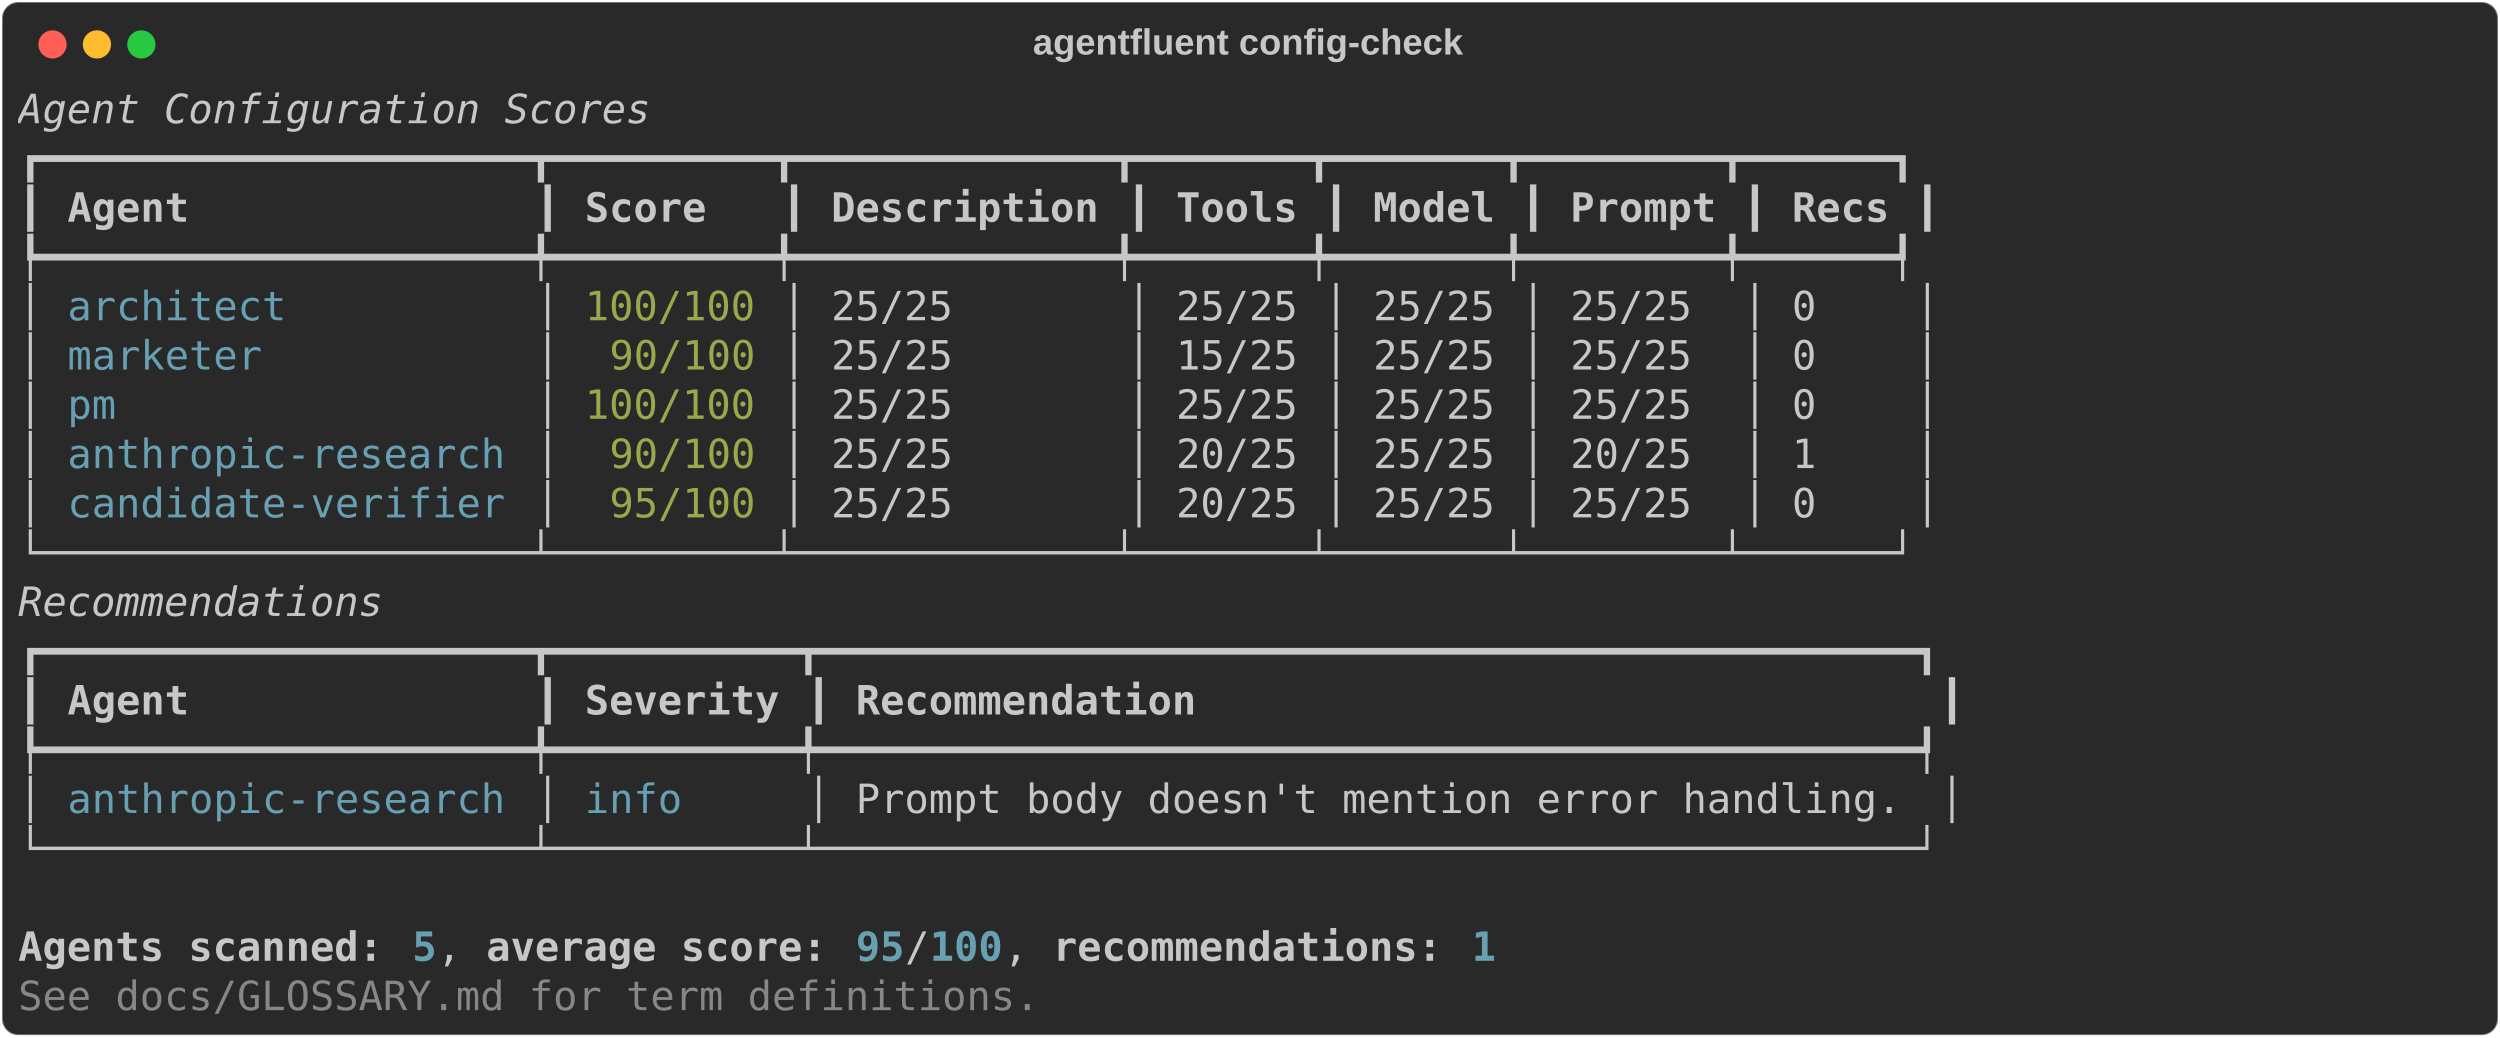
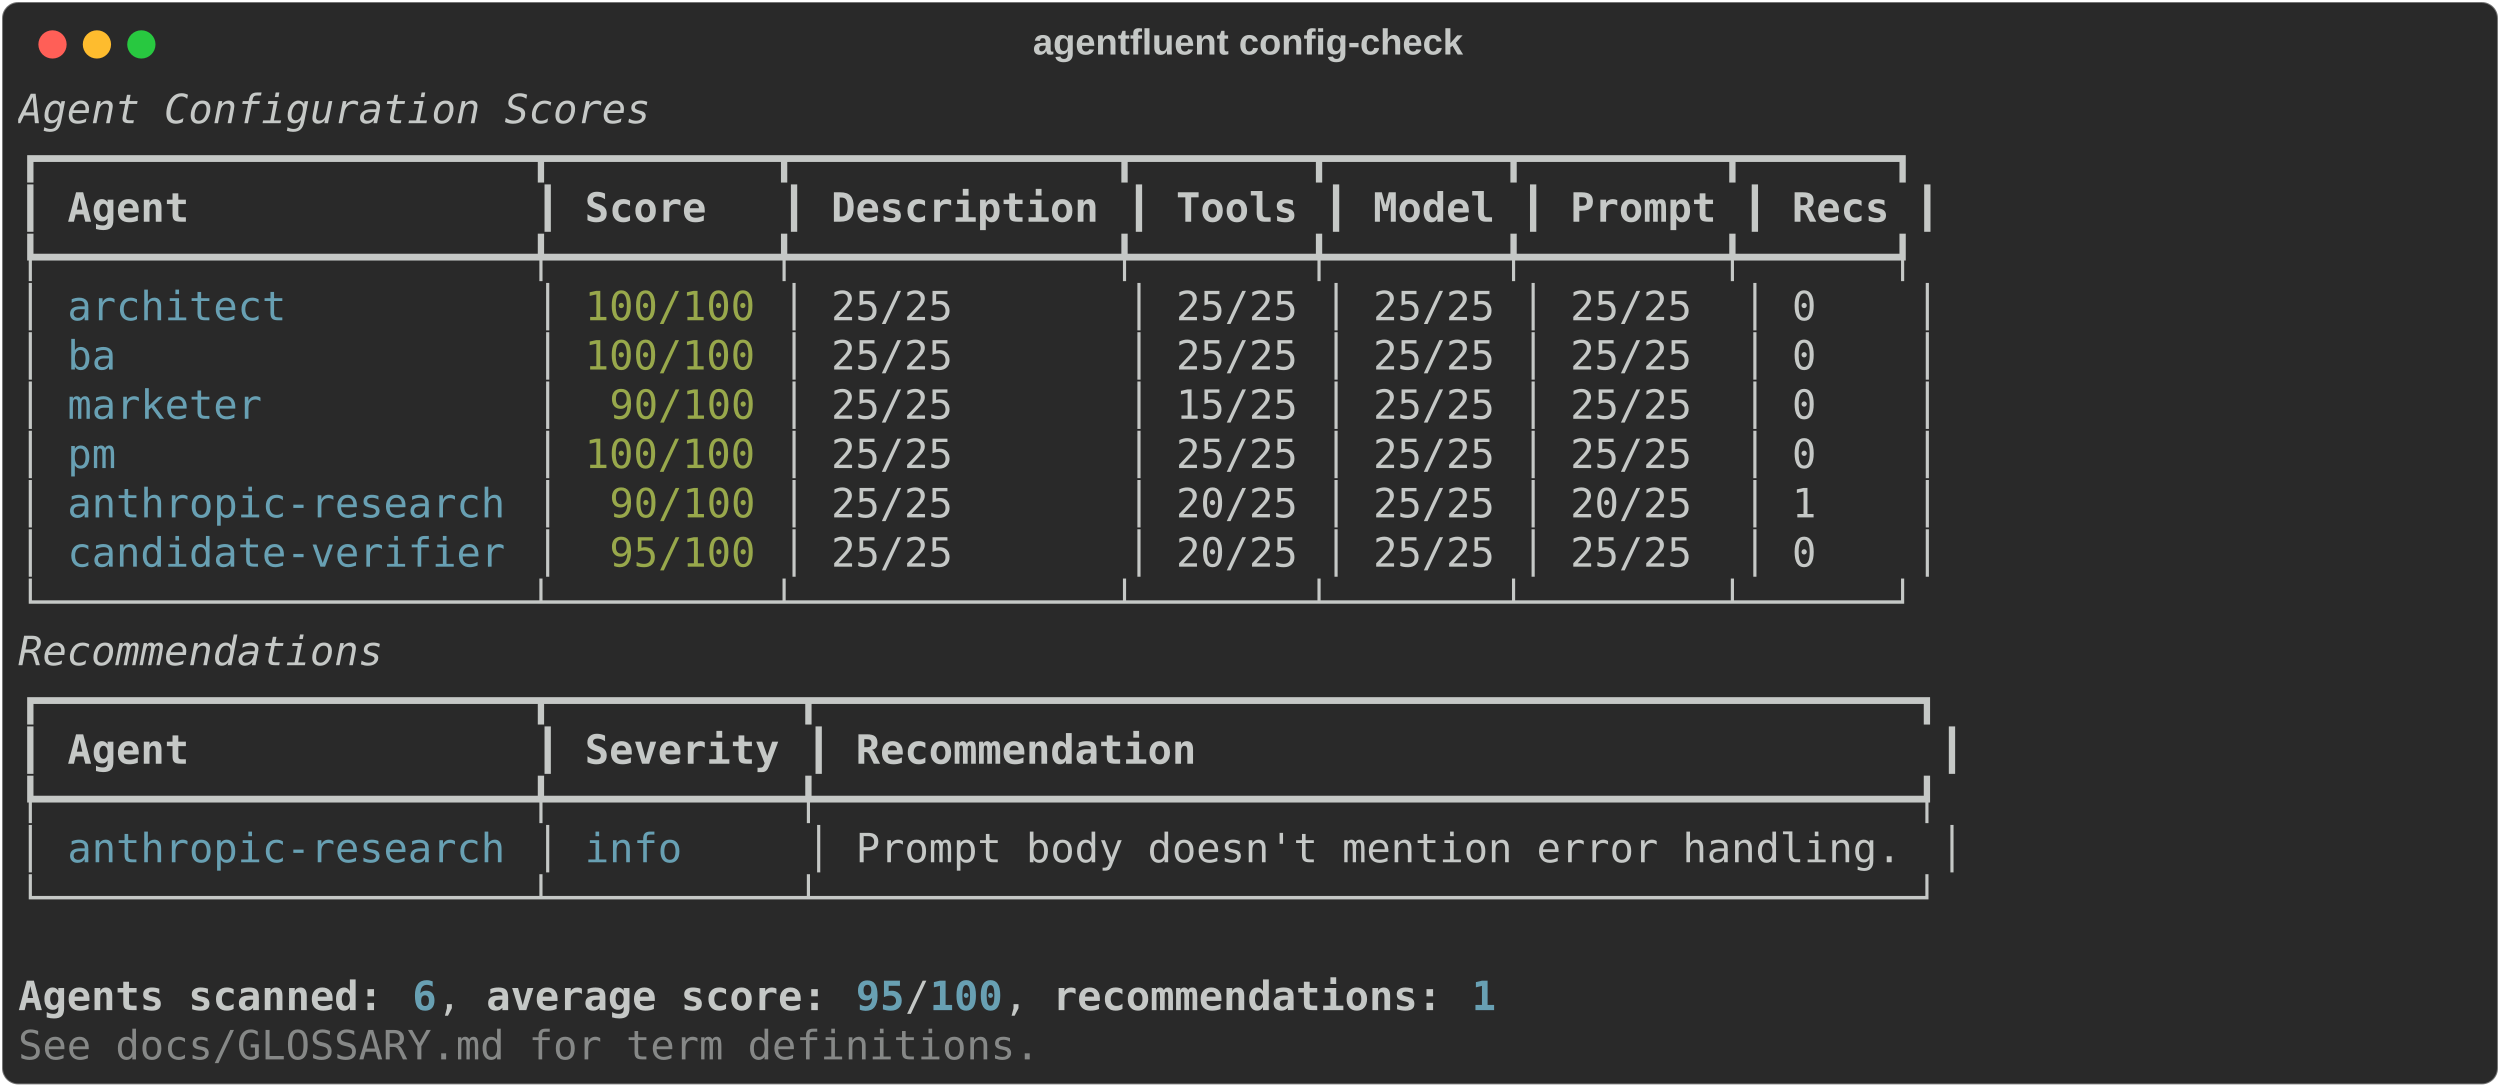
- <svg xmlns="http://www.w3.org/2000/svg" class="rich-terminal" viewBox="0 0 1238 513.6">
+ <svg xmlns="http://www.w3.org/2000/svg" class="rich-terminal" viewBox="0 0 1238 538.0">
  <style>

    @font-face {
        font-family: "Fira Code";
        src: local("FiraCode-Regular"),
                url("https://cdnjs.cloudflare.com/ajax/libs/firacode/6.2.0/woff2/FiraCode-Regular.woff2") format("woff2"),
                url("https://cdnjs.cloudflare.com/ajax/libs/firacode/6.2.0/woff/FiraCode-Regular.woff") format("woff");
        font-style: normal;
        font-weight: 400;
    }
    @font-face {
        font-family: "Fira Code";
        src: local("FiraCode-Bold"),
                url("https://cdnjs.cloudflare.com/ajax/libs/firacode/6.2.0/woff2/FiraCode-Bold.woff2") format("woff2"),
                url("https://cdnjs.cloudflare.com/ajax/libs/firacode/6.2.0/woff/FiraCode-Bold.woff") format("woff");
        font-style: bold;
        font-weight: 700;
    }

-     .terminal-2766258110-matrix {
+     .terminal-831964418-matrix {
        font-family: Fira Code, monospace;
        font-size: 20px;
        line-height: 24.4px;
        font-variant-east-asian: full-width;
    }

-     .terminal-2766258110-title {
+     .terminal-831964418-title {
        font-size: 18px;
        font-weight: bold;
        font-family: arial;
    }

-     .terminal-2766258110-r1 { fill: #c5c8c6;font-style: italic; }
- .terminal-2766258110-r2 { fill: #c5c8c6 }
- .terminal-2766258110-r3 { fill: #c5c8c6;font-weight: bold }
- .terminal-2766258110-r4 { fill: #68a0b3 }
- .terminal-2766258110-r5 { fill: #98a84b }
- .terminal-2766258110-r6 { fill: #68a0b3;font-weight: bold }
- .terminal-2766258110-r7 { fill: #868887 }
+     .terminal-831964418-r1 { fill: #c5c8c6;font-style: italic; }
+ .terminal-831964418-r2 { fill: #c5c8c6 }
+ .terminal-831964418-r3 { fill: #c5c8c6;font-weight: bold }
+ .terminal-831964418-r4 { fill: #68a0b3 }
+ .terminal-831964418-r5 { fill: #98a84b }
+ .terminal-831964418-r6 { fill: #68a0b3;font-weight: bold }
+ .terminal-831964418-r7 { fill: #868887 }
    </style>
  <defs>
-     <clipPath id="terminal-2766258110-clip-terminal">
-       <rect x="0" y="0" width="1219.0" height="462.6" />
-     </clipPath>
-     <clipPath id="terminal-2766258110-line-0">
+     <clipPath id="terminal-831964418-clip-terminal">
+       <rect x="0" y="0" width="1219.0" height="487.0" />
+     </clipPath>
+     <clipPath id="terminal-831964418-line-0">
      <rect x="0" y="1.5" width="1220" height="24.65" />
    </clipPath>
-     <clipPath id="terminal-2766258110-line-1">
+     <clipPath id="terminal-831964418-line-1">
      <rect x="0" y="25.9" width="1220" height="24.65" />
    </clipPath>
-     <clipPath id="terminal-2766258110-line-2">
+     <clipPath id="terminal-831964418-line-2">
      <rect x="0" y="50.3" width="1220" height="24.65" />
    </clipPath>
-     <clipPath id="terminal-2766258110-line-3">
+     <clipPath id="terminal-831964418-line-3">
      <rect x="0" y="74.7" width="1220" height="24.65" />
    </clipPath>
-     <clipPath id="terminal-2766258110-line-4">
+     <clipPath id="terminal-831964418-line-4">
      <rect x="0" y="99.1" width="1220" height="24.65" />
    </clipPath>
-     <clipPath id="terminal-2766258110-line-5">
+     <clipPath id="terminal-831964418-line-5">
      <rect x="0" y="123.5" width="1220" height="24.65" />
    </clipPath>
-     <clipPath id="terminal-2766258110-line-6">
+     <clipPath id="terminal-831964418-line-6">
      <rect x="0" y="147.9" width="1220" height="24.65" />
    </clipPath>
-     <clipPath id="terminal-2766258110-line-7">
+     <clipPath id="terminal-831964418-line-7">
      <rect x="0" y="172.3" width="1220" height="24.65" />
    </clipPath>
-     <clipPath id="terminal-2766258110-line-8">
+     <clipPath id="terminal-831964418-line-8">
      <rect x="0" y="196.7" width="1220" height="24.65" />
    </clipPath>
-     <clipPath id="terminal-2766258110-line-9">
+     <clipPath id="terminal-831964418-line-9">
      <rect x="0" y="221.1" width="1220" height="24.65" />
    </clipPath>
-     <clipPath id="terminal-2766258110-line-10">
+     <clipPath id="terminal-831964418-line-10">
      <rect x="0" y="245.5" width="1220" height="24.65" />
    </clipPath>
-     <clipPath id="terminal-2766258110-line-11">
+     <clipPath id="terminal-831964418-line-11">
      <rect x="0" y="269.9" width="1220" height="24.65" />
    </clipPath>
-     <clipPath id="terminal-2766258110-line-12">
+     <clipPath id="terminal-831964418-line-12">
      <rect x="0" y="294.3" width="1220" height="24.65" />
    </clipPath>
-     <clipPath id="terminal-2766258110-line-13">
+     <clipPath id="terminal-831964418-line-13">
      <rect x="0" y="318.7" width="1220" height="24.65" />
    </clipPath>
-     <clipPath id="terminal-2766258110-line-14">
+     <clipPath id="terminal-831964418-line-14">
      <rect x="0" y="343.1" width="1220" height="24.65" />
    </clipPath>
-     <clipPath id="terminal-2766258110-line-15">
+     <clipPath id="terminal-831964418-line-15">
      <rect x="0" y="367.5" width="1220" height="24.65" />
    </clipPath>
-     <clipPath id="terminal-2766258110-line-16">
+     <clipPath id="terminal-831964418-line-16">
      <rect x="0" y="391.9" width="1220" height="24.65" />
    </clipPath>
-     <clipPath id="terminal-2766258110-line-17">
+     <clipPath id="terminal-831964418-line-17">
      <rect x="0" y="416.3" width="1220" height="24.65" />
    </clipPath>
+     <clipPath id="terminal-831964418-line-18">
+       <rect x="0" y="440.7" width="1220" height="24.65" />
+     </clipPath>
  </defs>
-   <rect fill="#292929" stroke="rgba(255,255,255,0.35)" stroke-width="1" x="1" y="1" width="1236" height="511.6" rx="8" />
-   <text class="terminal-2766258110-title" fill="#c5c8c6" text-anchor="middle" x="618" y="27">agentfluent config-check</text>
+   <rect fill="#292929" stroke="rgba(255,255,255,0.35)" stroke-width="1" x="1" y="1" width="1236" height="536" rx="8" />
+   <text class="terminal-831964418-title" fill="#c5c8c6" text-anchor="middle" x="618" y="27">agentfluent config-check</text>
  <g transform="translate(26,22)">
    <circle cx="0" cy="0" r="7" fill="#ff5f57" />
    <circle cx="22" cy="0" r="7" fill="#febc2e" />
    <circle cx="44" cy="0" r="7" fill="#28c840" />
  </g>
-   <g transform="translate(9, 41)" clip-path="url(#terminal-2766258110-clip-terminal)">
-     <g class="terminal-2766258110-matrix">
-       <text class="terminal-2766258110-r1" x="0" y="20" textLength="951.6" clip-path="url(#terminal-2766258110-line-0)">                          Agent Configuration Scores                          </text>
-       <text class="terminal-2766258110-r2" x="1220" y="20" textLength="12.2" clip-path="url(#terminal-2766258110-line-0)">
- </text>
-       <text class="terminal-2766258110-r2" x="0" y="44.4" textLength="951.6" clip-path="url(#terminal-2766258110-line-1)">┏━━━━━━━━━━━━━━━━━━━━┳━━━━━━━━━┳━━━━━━━━━━━━━┳━━━━━━━┳━━━━━━━┳━━━━━━━━┳━━━━━━┓</text>
-       <text class="terminal-2766258110-r2" x="1220" y="44.4" textLength="12.2" clip-path="url(#terminal-2766258110-line-1)">
- </text>
-       <text class="terminal-2766258110-r2" x="0" y="68.8" textLength="12.2" clip-path="url(#terminal-2766258110-line-2)">┃</text>
-       <text class="terminal-2766258110-r3" x="24.4" y="68.8" textLength="219.6" clip-path="url(#terminal-2766258110-line-2)">Agent             </text>
-       <text class="terminal-2766258110-r2" x="256.2" y="68.8" textLength="12.2" clip-path="url(#terminal-2766258110-line-2)">┃</text>
-       <text class="terminal-2766258110-r3" x="280.6" y="68.8" textLength="85.4" clip-path="url(#terminal-2766258110-line-2)">  Score</text>
-       <text class="terminal-2766258110-r2" x="378.2" y="68.8" textLength="12.2" clip-path="url(#terminal-2766258110-line-2)">┃</text>
-       <text class="terminal-2766258110-r3" x="402.6" y="68.8" textLength="134.2" clip-path="url(#terminal-2766258110-line-2)">Description</text>
-       <text class="terminal-2766258110-r2" x="549" y="68.8" textLength="12.2" clip-path="url(#terminal-2766258110-line-2)">┃</text>
-       <text class="terminal-2766258110-r3" x="573.4" y="68.8" textLength="61" clip-path="url(#terminal-2766258110-line-2)">Tools</text>
-       <text class="terminal-2766258110-r2" x="646.6" y="68.8" textLength="12.2" clip-path="url(#terminal-2766258110-line-2)">┃</text>
-       <text class="terminal-2766258110-r3" x="671" y="68.8" textLength="61" clip-path="url(#terminal-2766258110-line-2)">Model</text>
-       <text class="terminal-2766258110-r2" x="744.2" y="68.8" textLength="12.2" clip-path="url(#terminal-2766258110-line-2)">┃</text>
-       <text class="terminal-2766258110-r3" x="768.6" y="68.8" textLength="73.2" clip-path="url(#terminal-2766258110-line-2)">Prompt</text>
-       <text class="terminal-2766258110-r2" x="854" y="68.8" textLength="12.2" clip-path="url(#terminal-2766258110-line-2)">┃</text>
-       <text class="terminal-2766258110-r3" x="878.4" y="68.8" textLength="48.8" clip-path="url(#terminal-2766258110-line-2)">Recs</text>
-       <text class="terminal-2766258110-r2" x="939.4" y="68.8" textLength="12.2" clip-path="url(#terminal-2766258110-line-2)">┃</text>
-       <text class="terminal-2766258110-r2" x="1220" y="68.8" textLength="12.2" clip-path="url(#terminal-2766258110-line-2)">
- </text>
-       <text class="terminal-2766258110-r2" x="0" y="93.2" textLength="951.6" clip-path="url(#terminal-2766258110-line-3)">┡━━━━━━━━━━━━━━━━━━━━╇━━━━━━━━━╇━━━━━━━━━━━━━╇━━━━━━━╇━━━━━━━╇━━━━━━━━╇━━━━━━┩</text>
-       <text class="terminal-2766258110-r2" x="1220" y="93.2" textLength="12.2" clip-path="url(#terminal-2766258110-line-3)">
- </text>
-       <text class="terminal-2766258110-r2" x="0" y="117.6" textLength="12.2" clip-path="url(#terminal-2766258110-line-4)">│</text>
-       <text class="terminal-2766258110-r4" x="24.4" y="117.6" textLength="219.6" clip-path="url(#terminal-2766258110-line-4)">architect         </text>
-       <text class="terminal-2766258110-r2" x="256.2" y="117.6" textLength="12.2" clip-path="url(#terminal-2766258110-line-4)">│</text>
-       <text class="terminal-2766258110-r5" x="280.6" y="117.6" textLength="85.4" clip-path="url(#terminal-2766258110-line-4)">100/100</text>
-       <text class="terminal-2766258110-r2" x="378.2" y="117.6" textLength="12.2" clip-path="url(#terminal-2766258110-line-4)">│</text>
-       <text class="terminal-2766258110-r2" x="402.6" y="117.6" textLength="134.2" clip-path="url(#terminal-2766258110-line-4)">      25/25</text>
-       <text class="terminal-2766258110-r2" x="549" y="117.6" textLength="12.2" clip-path="url(#terminal-2766258110-line-4)">│</text>
-       <text class="terminal-2766258110-r2" x="573.4" y="117.6" textLength="61" clip-path="url(#terminal-2766258110-line-4)">25/25</text>
-       <text class="terminal-2766258110-r2" x="646.6" y="117.6" textLength="12.2" clip-path="url(#terminal-2766258110-line-4)">│</text>
-       <text class="terminal-2766258110-r2" x="671" y="117.6" textLength="61" clip-path="url(#terminal-2766258110-line-4)">25/25</text>
-       <text class="terminal-2766258110-r2" x="744.2" y="117.6" textLength="12.2" clip-path="url(#terminal-2766258110-line-4)">│</text>
-       <text class="terminal-2766258110-r2" x="768.6" y="117.6" textLength="73.2" clip-path="url(#terminal-2766258110-line-4)"> 25/25</text>
-       <text class="terminal-2766258110-r2" x="854" y="117.6" textLength="12.2" clip-path="url(#terminal-2766258110-line-4)">│</text>
-       <text class="terminal-2766258110-r2" x="878.4" y="117.6" textLength="48.8" clip-path="url(#terminal-2766258110-line-4)">   0</text>
-       <text class="terminal-2766258110-r2" x="939.4" y="117.6" textLength="12.2" clip-path="url(#terminal-2766258110-line-4)">│</text>
-       <text class="terminal-2766258110-r2" x="1220" y="117.6" textLength="12.2" clip-path="url(#terminal-2766258110-line-4)">
- </text>
-       <text class="terminal-2766258110-r2" x="0" y="142" textLength="12.2" clip-path="url(#terminal-2766258110-line-5)">│</text>
-       <text class="terminal-2766258110-r4" x="24.4" y="142" textLength="219.6" clip-path="url(#terminal-2766258110-line-5)">marketer          </text>
-       <text class="terminal-2766258110-r2" x="256.2" y="142" textLength="12.2" clip-path="url(#terminal-2766258110-line-5)">│</text>
-       <text class="terminal-2766258110-r5" x="292.8" y="142" textLength="73.2" clip-path="url(#terminal-2766258110-line-5)">90/100</text>
-       <text class="terminal-2766258110-r2" x="378.2" y="142" textLength="12.2" clip-path="url(#terminal-2766258110-line-5)">│</text>
-       <text class="terminal-2766258110-r2" x="402.6" y="142" textLength="134.2" clip-path="url(#terminal-2766258110-line-5)">      25/25</text>
-       <text class="terminal-2766258110-r2" x="549" y="142" textLength="12.2" clip-path="url(#terminal-2766258110-line-5)">│</text>
-       <text class="terminal-2766258110-r2" x="573.4" y="142" textLength="61" clip-path="url(#terminal-2766258110-line-5)">15/25</text>
-       <text class="terminal-2766258110-r2" x="646.6" y="142" textLength="12.2" clip-path="url(#terminal-2766258110-line-5)">│</text>
-       <text class="terminal-2766258110-r2" x="671" y="142" textLength="61" clip-path="url(#terminal-2766258110-line-5)">25/25</text>
-       <text class="terminal-2766258110-r2" x="744.2" y="142" textLength="12.2" clip-path="url(#terminal-2766258110-line-5)">│</text>
-       <text class="terminal-2766258110-r2" x="768.6" y="142" textLength="73.2" clip-path="url(#terminal-2766258110-line-5)"> 25/25</text>
-       <text class="terminal-2766258110-r2" x="854" y="142" textLength="12.2" clip-path="url(#terminal-2766258110-line-5)">│</text>
-       <text class="terminal-2766258110-r2" x="878.4" y="142" textLength="48.8" clip-path="url(#terminal-2766258110-line-5)">   0</text>
-       <text class="terminal-2766258110-r2" x="939.4" y="142" textLength="12.2" clip-path="url(#terminal-2766258110-line-5)">│</text>
-       <text class="terminal-2766258110-r2" x="1220" y="142" textLength="12.2" clip-path="url(#terminal-2766258110-line-5)">
- </text>
-       <text class="terminal-2766258110-r2" x="0" y="166.4" textLength="12.2" clip-path="url(#terminal-2766258110-line-6)">│</text>
-       <text class="terminal-2766258110-r4" x="24.4" y="166.4" textLength="219.6" clip-path="url(#terminal-2766258110-line-6)">pm                </text>
-       <text class="terminal-2766258110-r2" x="256.2" y="166.4" textLength="12.2" clip-path="url(#terminal-2766258110-line-6)">│</text>
-       <text class="terminal-2766258110-r5" x="280.6" y="166.4" textLength="85.4" clip-path="url(#terminal-2766258110-line-6)">100/100</text>
-       <text class="terminal-2766258110-r2" x="378.2" y="166.4" textLength="12.2" clip-path="url(#terminal-2766258110-line-6)">│</text>
-       <text class="terminal-2766258110-r2" x="402.6" y="166.4" textLength="134.2" clip-path="url(#terminal-2766258110-line-6)">      25/25</text>
-       <text class="terminal-2766258110-r2" x="549" y="166.4" textLength="12.2" clip-path="url(#terminal-2766258110-line-6)">│</text>
-       <text class="terminal-2766258110-r2" x="573.4" y="166.4" textLength="61" clip-path="url(#terminal-2766258110-line-6)">25/25</text>
-       <text class="terminal-2766258110-r2" x="646.6" y="166.4" textLength="12.2" clip-path="url(#terminal-2766258110-line-6)">│</text>
-       <text class="terminal-2766258110-r2" x="671" y="166.4" textLength="61" clip-path="url(#terminal-2766258110-line-6)">25/25</text>
-       <text class="terminal-2766258110-r2" x="744.2" y="166.4" textLength="12.2" clip-path="url(#terminal-2766258110-line-6)">│</text>
-       <text class="terminal-2766258110-r2" x="768.6" y="166.4" textLength="73.2" clip-path="url(#terminal-2766258110-line-6)"> 25/25</text>
-       <text class="terminal-2766258110-r2" x="854" y="166.4" textLength="12.2" clip-path="url(#terminal-2766258110-line-6)">│</text>
-       <text class="terminal-2766258110-r2" x="878.4" y="166.4" textLength="48.8" clip-path="url(#terminal-2766258110-line-6)">   0</text>
-       <text class="terminal-2766258110-r2" x="939.4" y="166.4" textLength="12.2" clip-path="url(#terminal-2766258110-line-6)">│</text>
-       <text class="terminal-2766258110-r2" x="1220" y="166.4" textLength="12.2" clip-path="url(#terminal-2766258110-line-6)">
- </text>
-       <text class="terminal-2766258110-r2" x="0" y="190.8" textLength="12.2" clip-path="url(#terminal-2766258110-line-7)">│</text>
-       <text class="terminal-2766258110-r4" x="24.4" y="190.8" textLength="219.6" clip-path="url(#terminal-2766258110-line-7)">anthropic-research</text>
-       <text class="terminal-2766258110-r2" x="256.2" y="190.8" textLength="12.2" clip-path="url(#terminal-2766258110-line-7)">│</text>
-       <text class="terminal-2766258110-r5" x="292.8" y="190.8" textLength="73.2" clip-path="url(#terminal-2766258110-line-7)">90/100</text>
-       <text class="terminal-2766258110-r2" x="378.2" y="190.8" textLength="12.2" clip-path="url(#terminal-2766258110-line-7)">│</text>
-       <text class="terminal-2766258110-r2" x="402.6" y="190.8" textLength="134.2" clip-path="url(#terminal-2766258110-line-7)">      25/25</text>
-       <text class="terminal-2766258110-r2" x="549" y="190.8" textLength="12.2" clip-path="url(#terminal-2766258110-line-7)">│</text>
-       <text class="terminal-2766258110-r2" x="573.4" y="190.8" textLength="61" clip-path="url(#terminal-2766258110-line-7)">20/25</text>
-       <text class="terminal-2766258110-r2" x="646.6" y="190.8" textLength="12.2" clip-path="url(#terminal-2766258110-line-7)">│</text>
-       <text class="terminal-2766258110-r2" x="671" y="190.8" textLength="61" clip-path="url(#terminal-2766258110-line-7)">25/25</text>
-       <text class="terminal-2766258110-r2" x="744.2" y="190.8" textLength="12.2" clip-path="url(#terminal-2766258110-line-7)">│</text>
-       <text class="terminal-2766258110-r2" x="768.6" y="190.8" textLength="73.2" clip-path="url(#terminal-2766258110-line-7)"> 20/25</text>
-       <text class="terminal-2766258110-r2" x="854" y="190.8" textLength="12.2" clip-path="url(#terminal-2766258110-line-7)">│</text>
-       <text class="terminal-2766258110-r2" x="878.4" y="190.8" textLength="48.8" clip-path="url(#terminal-2766258110-line-7)">   1</text>
-       <text class="terminal-2766258110-r2" x="939.4" y="190.8" textLength="12.2" clip-path="url(#terminal-2766258110-line-7)">│</text>
-       <text class="terminal-2766258110-r2" x="1220" y="190.8" textLength="12.2" clip-path="url(#terminal-2766258110-line-7)">
- </text>
-       <text class="terminal-2766258110-r2" x="0" y="215.2" textLength="12.2" clip-path="url(#terminal-2766258110-line-8)">│</text>
-       <text class="terminal-2766258110-r4" x="24.4" y="215.2" textLength="219.6" clip-path="url(#terminal-2766258110-line-8)">candidate-verifier</text>
-       <text class="terminal-2766258110-r2" x="256.2" y="215.2" textLength="12.2" clip-path="url(#terminal-2766258110-line-8)">│</text>
-       <text class="terminal-2766258110-r5" x="292.8" y="215.2" textLength="73.2" clip-path="url(#terminal-2766258110-line-8)">95/100</text>
-       <text class="terminal-2766258110-r2" x="378.2" y="215.2" textLength="12.2" clip-path="url(#terminal-2766258110-line-8)">│</text>
-       <text class="terminal-2766258110-r2" x="402.6" y="215.2" textLength="134.2" clip-path="url(#terminal-2766258110-line-8)">      25/25</text>
-       <text class="terminal-2766258110-r2" x="549" y="215.2" textLength="12.2" clip-path="url(#terminal-2766258110-line-8)">│</text>
-       <text class="terminal-2766258110-r2" x="573.4" y="215.2" textLength="61" clip-path="url(#terminal-2766258110-line-8)">20/25</text>
-       <text class="terminal-2766258110-r2" x="646.6" y="215.2" textLength="12.2" clip-path="url(#terminal-2766258110-line-8)">│</text>
-       <text class="terminal-2766258110-r2" x="671" y="215.2" textLength="61" clip-path="url(#terminal-2766258110-line-8)">25/25</text>
-       <text class="terminal-2766258110-r2" x="744.2" y="215.2" textLength="12.2" clip-path="url(#terminal-2766258110-line-8)">│</text>
-       <text class="terminal-2766258110-r2" x="768.6" y="215.2" textLength="73.2" clip-path="url(#terminal-2766258110-line-8)"> 25/25</text>
-       <text class="terminal-2766258110-r2" x="854" y="215.2" textLength="12.2" clip-path="url(#terminal-2766258110-line-8)">│</text>
-       <text class="terminal-2766258110-r2" x="878.4" y="215.2" textLength="48.8" clip-path="url(#terminal-2766258110-line-8)">   0</text>
-       <text class="terminal-2766258110-r2" x="939.4" y="215.2" textLength="12.2" clip-path="url(#terminal-2766258110-line-8)">│</text>
-       <text class="terminal-2766258110-r2" x="1220" y="215.2" textLength="12.2" clip-path="url(#terminal-2766258110-line-8)">
- </text>
-       <text class="terminal-2766258110-r2" x="0" y="239.6" textLength="951.6" clip-path="url(#terminal-2766258110-line-9)">└────────────────────┴─────────┴─────────────┴───────┴───────┴────────┴──────┘</text>
-       <text class="terminal-2766258110-r2" x="1220" y="239.6" textLength="12.2" clip-path="url(#terminal-2766258110-line-9)">
- </text>
-       <text class="terminal-2766258110-r1" x="0" y="264" textLength="963.8" clip-path="url(#terminal-2766258110-line-10)">                                Recommendations                                </text>
-       <text class="terminal-2766258110-r2" x="1220" y="264" textLength="12.2" clip-path="url(#terminal-2766258110-line-10)">
- </text>
-       <text class="terminal-2766258110-r2" x="0" y="288.4" textLength="963.8" clip-path="url(#terminal-2766258110-line-11)">┏━━━━━━━━━━━━━━━━━━━━┳━━━━━━━━━━┳━━━━━━━━━━━━━━━━━━━━━━━━━━━━━━━━━━━━━━━━━━━━━┓</text>
-       <text class="terminal-2766258110-r2" x="1220" y="288.4" textLength="12.2" clip-path="url(#terminal-2766258110-line-11)">
- </text>
-       <text class="terminal-2766258110-r2" x="0" y="312.8" textLength="12.2" clip-path="url(#terminal-2766258110-line-12)">┃</text>
-       <text class="terminal-2766258110-r3" x="24.4" y="312.8" textLength="219.6" clip-path="url(#terminal-2766258110-line-12)">Agent             </text>
-       <text class="terminal-2766258110-r2" x="256.2" y="312.8" textLength="12.2" clip-path="url(#terminal-2766258110-line-12)">┃</text>
-       <text class="terminal-2766258110-r3" x="280.6" y="312.8" textLength="97.6" clip-path="url(#terminal-2766258110-line-12)">Severity</text>
-       <text class="terminal-2766258110-r2" x="390.4" y="312.8" textLength="12.2" clip-path="url(#terminal-2766258110-line-12)">┃</text>
-       <text class="terminal-2766258110-r3" x="414.8" y="312.8" textLength="524.6" clip-path="url(#terminal-2766258110-line-12)">Recommendation                             </text>
-       <text class="terminal-2766258110-r2" x="951.6" y="312.8" textLength="12.2" clip-path="url(#terminal-2766258110-line-12)">┃</text>
-       <text class="terminal-2766258110-r2" x="1220" y="312.8" textLength="12.2" clip-path="url(#terminal-2766258110-line-12)">
- </text>
-       <text class="terminal-2766258110-r2" x="0" y="337.2" textLength="963.8" clip-path="url(#terminal-2766258110-line-13)">┡━━━━━━━━━━━━━━━━━━━━╇━━━━━━━━━━╇━━━━━━━━━━━━━━━━━━━━━━━━━━━━━━━━━━━━━━━━━━━━━┩</text>
-       <text class="terminal-2766258110-r2" x="1220" y="337.2" textLength="12.2" clip-path="url(#terminal-2766258110-line-13)">
- </text>
-       <text class="terminal-2766258110-r2" x="0" y="361.6" textLength="12.2" clip-path="url(#terminal-2766258110-line-14)">│</text>
-       <text class="terminal-2766258110-r4" x="24.4" y="361.6" textLength="219.6" clip-path="url(#terminal-2766258110-line-14)">anthropic-research</text>
-       <text class="terminal-2766258110-r2" x="256.2" y="361.6" textLength="12.2" clip-path="url(#terminal-2766258110-line-14)">│</text>
-       <text class="terminal-2766258110-r4" x="280.6" y="361.6" textLength="48.8" clip-path="url(#terminal-2766258110-line-14)">info</text>
-       <text class="terminal-2766258110-r2" x="390.4" y="361.6" textLength="12.2" clip-path="url(#terminal-2766258110-line-14)">│</text>
-       <text class="terminal-2766258110-r2" x="414.8" y="361.6" textLength="524.6" clip-path="url(#terminal-2766258110-line-14)">Prompt body doesn't mention error handling.</text>
-       <text class="terminal-2766258110-r2" x="951.6" y="361.6" textLength="12.2" clip-path="url(#terminal-2766258110-line-14)">│</text>
-       <text class="terminal-2766258110-r2" x="1220" y="361.6" textLength="12.2" clip-path="url(#terminal-2766258110-line-14)">
- </text>
-       <text class="terminal-2766258110-r2" x="0" y="386" textLength="963.8" clip-path="url(#terminal-2766258110-line-15)">└────────────────────┴──────────┴─────────────────────────────────────────────┘</text>
-       <text class="terminal-2766258110-r2" x="1220" y="386" textLength="12.2" clip-path="url(#terminal-2766258110-line-15)">
- </text>
-       <text class="terminal-2766258110-r2" x="1220" y="410.4" textLength="12.2" clip-path="url(#terminal-2766258110-line-16)">
- </text>
-       <text class="terminal-2766258110-r3" x="0" y="434.8" textLength="183" clip-path="url(#terminal-2766258110-line-17)">Agents scanned:</text>
-       <text class="terminal-2766258110-r6" x="195.2" y="434.8" textLength="12.2" clip-path="url(#terminal-2766258110-line-17)">5</text>
-       <text class="terminal-2766258110-r2" x="207.4" y="434.8" textLength="24.4" clip-path="url(#terminal-2766258110-line-17)">, </text>
-       <text class="terminal-2766258110-r3" x="231.8" y="434.8" textLength="170.8" clip-path="url(#terminal-2766258110-line-17)">average score:</text>
-       <text class="terminal-2766258110-r6" x="414.8" y="434.8" textLength="24.4" clip-path="url(#terminal-2766258110-line-17)">95</text>
-       <text class="terminal-2766258110-r2" x="439.2" y="434.8" textLength="12.2" clip-path="url(#terminal-2766258110-line-17)">/</text>
-       <text class="terminal-2766258110-r6" x="451.4" y="434.8" textLength="36.6" clip-path="url(#terminal-2766258110-line-17)">100</text>
-       <text class="terminal-2766258110-r2" x="488" y="434.8" textLength="24.4" clip-path="url(#terminal-2766258110-line-17)">, </text>
-       <text class="terminal-2766258110-r3" x="512.4" y="434.8" textLength="195.2" clip-path="url(#terminal-2766258110-line-17)">recommendations:</text>
-       <text class="terminal-2766258110-r6" x="719.8" y="434.8" textLength="12.2" clip-path="url(#terminal-2766258110-line-17)">1</text>
-       <text class="terminal-2766258110-r2" x="1220" y="434.8" textLength="12.2" clip-path="url(#terminal-2766258110-line-17)">
- </text>
-       <text class="terminal-2766258110-r7" x="0" y="459.2" textLength="512.4" clip-path="url(#terminal-2766258110-line-18)">See docs/GLOSSARY.md for term definitions.</text>
-       <text class="terminal-2766258110-r2" x="1220" y="459.2" textLength="12.2" clip-path="url(#terminal-2766258110-line-18)">
+   <g transform="translate(9, 41)" clip-path="url(#terminal-831964418-clip-terminal)">
+     <g class="terminal-831964418-matrix">
+       <text class="terminal-831964418-r1" x="0" y="20" textLength="951.6" clip-path="url(#terminal-831964418-line-0)">                          Agent Configuration Scores                          </text>
+       <text class="terminal-831964418-r2" x="1220" y="20" textLength="12.2" clip-path="url(#terminal-831964418-line-0)">
+ </text>
+       <text class="terminal-831964418-r2" x="0" y="44.4" textLength="951.6" clip-path="url(#terminal-831964418-line-1)">┏━━━━━━━━━━━━━━━━━━━━┳━━━━━━━━━┳━━━━━━━━━━━━━┳━━━━━━━┳━━━━━━━┳━━━━━━━━┳━━━━━━┓</text>
+       <text class="terminal-831964418-r2" x="1220" y="44.4" textLength="12.2" clip-path="url(#terminal-831964418-line-1)">
+ </text>
+       <text class="terminal-831964418-r2" x="0" y="68.8" textLength="12.2" clip-path="url(#terminal-831964418-line-2)">┃</text>
+       <text class="terminal-831964418-r3" x="24.4" y="68.8" textLength="219.6" clip-path="url(#terminal-831964418-line-2)">Agent             </text>
+       <text class="terminal-831964418-r2" x="256.2" y="68.8" textLength="12.2" clip-path="url(#terminal-831964418-line-2)">┃</text>
+       <text class="terminal-831964418-r3" x="280.6" y="68.8" textLength="85.4" clip-path="url(#terminal-831964418-line-2)">  Score</text>
+       <text class="terminal-831964418-r2" x="378.2" y="68.8" textLength="12.2" clip-path="url(#terminal-831964418-line-2)">┃</text>
+       <text class="terminal-831964418-r3" x="402.6" y="68.8" textLength="134.2" clip-path="url(#terminal-831964418-line-2)">Description</text>
+       <text class="terminal-831964418-r2" x="549" y="68.8" textLength="12.2" clip-path="url(#terminal-831964418-line-2)">┃</text>
+       <text class="terminal-831964418-r3" x="573.4" y="68.8" textLength="61" clip-path="url(#terminal-831964418-line-2)">Tools</text>
+       <text class="terminal-831964418-r2" x="646.6" y="68.8" textLength="12.2" clip-path="url(#terminal-831964418-line-2)">┃</text>
+       <text class="terminal-831964418-r3" x="671" y="68.8" textLength="61" clip-path="url(#terminal-831964418-line-2)">Model</text>
+       <text class="terminal-831964418-r2" x="744.2" y="68.8" textLength="12.2" clip-path="url(#terminal-831964418-line-2)">┃</text>
+       <text class="terminal-831964418-r3" x="768.6" y="68.8" textLength="73.2" clip-path="url(#terminal-831964418-line-2)">Prompt</text>
+       <text class="terminal-831964418-r2" x="854" y="68.8" textLength="12.2" clip-path="url(#terminal-831964418-line-2)">┃</text>
+       <text class="terminal-831964418-r3" x="878.4" y="68.8" textLength="48.8" clip-path="url(#terminal-831964418-line-2)">Recs</text>
+       <text class="terminal-831964418-r2" x="939.4" y="68.8" textLength="12.2" clip-path="url(#terminal-831964418-line-2)">┃</text>
+       <text class="terminal-831964418-r2" x="1220" y="68.8" textLength="12.2" clip-path="url(#terminal-831964418-line-2)">
+ </text>
+       <text class="terminal-831964418-r2" x="0" y="93.2" textLength="951.6" clip-path="url(#terminal-831964418-line-3)">┡━━━━━━━━━━━━━━━━━━━━╇━━━━━━━━━╇━━━━━━━━━━━━━╇━━━━━━━╇━━━━━━━╇━━━━━━━━╇━━━━━━┩</text>
+       <text class="terminal-831964418-r2" x="1220" y="93.2" textLength="12.2" clip-path="url(#terminal-831964418-line-3)">
+ </text>
+       <text class="terminal-831964418-r2" x="0" y="117.6" textLength="12.2" clip-path="url(#terminal-831964418-line-4)">│</text>
+       <text class="terminal-831964418-r4" x="24.4" y="117.6" textLength="219.6" clip-path="url(#terminal-831964418-line-4)">architect         </text>
+       <text class="terminal-831964418-r2" x="256.2" y="117.6" textLength="12.2" clip-path="url(#terminal-831964418-line-4)">│</text>
+       <text class="terminal-831964418-r5" x="280.6" y="117.6" textLength="85.4" clip-path="url(#terminal-831964418-line-4)">100/100</text>
+       <text class="terminal-831964418-r2" x="378.2" y="117.6" textLength="12.2" clip-path="url(#terminal-831964418-line-4)">│</text>
+       <text class="terminal-831964418-r2" x="402.6" y="117.6" textLength="134.2" clip-path="url(#terminal-831964418-line-4)">      25/25</text>
+       <text class="terminal-831964418-r2" x="549" y="117.6" textLength="12.2" clip-path="url(#terminal-831964418-line-4)">│</text>
+       <text class="terminal-831964418-r2" x="573.4" y="117.6" textLength="61" clip-path="url(#terminal-831964418-line-4)">25/25</text>
+       <text class="terminal-831964418-r2" x="646.6" y="117.6" textLength="12.2" clip-path="url(#terminal-831964418-line-4)">│</text>
+       <text class="terminal-831964418-r2" x="671" y="117.6" textLength="61" clip-path="url(#terminal-831964418-line-4)">25/25</text>
+       <text class="terminal-831964418-r2" x="744.2" y="117.6" textLength="12.2" clip-path="url(#terminal-831964418-line-4)">│</text>
+       <text class="terminal-831964418-r2" x="768.6" y="117.6" textLength="73.2" clip-path="url(#terminal-831964418-line-4)"> 25/25</text>
+       <text class="terminal-831964418-r2" x="854" y="117.6" textLength="12.2" clip-path="url(#terminal-831964418-line-4)">│</text>
+       <text class="terminal-831964418-r2" x="878.4" y="117.6" textLength="48.8" clip-path="url(#terminal-831964418-line-4)">   0</text>
+       <text class="terminal-831964418-r2" x="939.4" y="117.6" textLength="12.2" clip-path="url(#terminal-831964418-line-4)">│</text>
+       <text class="terminal-831964418-r2" x="1220" y="117.6" textLength="12.2" clip-path="url(#terminal-831964418-line-4)">
+ </text>
+       <text class="terminal-831964418-r2" x="0" y="142" textLength="12.2" clip-path="url(#terminal-831964418-line-5)">│</text>
+       <text class="terminal-831964418-r4" x="24.4" y="142" textLength="219.6" clip-path="url(#terminal-831964418-line-5)">ba                </text>
+       <text class="terminal-831964418-r2" x="256.2" y="142" textLength="12.2" clip-path="url(#terminal-831964418-line-5)">│</text>
+       <text class="terminal-831964418-r5" x="280.6" y="142" textLength="85.4" clip-path="url(#terminal-831964418-line-5)">100/100</text>
+       <text class="terminal-831964418-r2" x="378.2" y="142" textLength="12.2" clip-path="url(#terminal-831964418-line-5)">│</text>
+       <text class="terminal-831964418-r2" x="402.6" y="142" textLength="134.2" clip-path="url(#terminal-831964418-line-5)">      25/25</text>
+       <text class="terminal-831964418-r2" x="549" y="142" textLength="12.2" clip-path="url(#terminal-831964418-line-5)">│</text>
+       <text class="terminal-831964418-r2" x="573.4" y="142" textLength="61" clip-path="url(#terminal-831964418-line-5)">25/25</text>
+       <text class="terminal-831964418-r2" x="646.6" y="142" textLength="12.2" clip-path="url(#terminal-831964418-line-5)">│</text>
+       <text class="terminal-831964418-r2" x="671" y="142" textLength="61" clip-path="url(#terminal-831964418-line-5)">25/25</text>
+       <text class="terminal-831964418-r2" x="744.2" y="142" textLength="12.2" clip-path="url(#terminal-831964418-line-5)">│</text>
+       <text class="terminal-831964418-r2" x="768.6" y="142" textLength="73.2" clip-path="url(#terminal-831964418-line-5)"> 25/25</text>
+       <text class="terminal-831964418-r2" x="854" y="142" textLength="12.2" clip-path="url(#terminal-831964418-line-5)">│</text>
+       <text class="terminal-831964418-r2" x="878.4" y="142" textLength="48.8" clip-path="url(#terminal-831964418-line-5)">   0</text>
+       <text class="terminal-831964418-r2" x="939.4" y="142" textLength="12.2" clip-path="url(#terminal-831964418-line-5)">│</text>
+       <text class="terminal-831964418-r2" x="1220" y="142" textLength="12.2" clip-path="url(#terminal-831964418-line-5)">
+ </text>
+       <text class="terminal-831964418-r2" x="0" y="166.4" textLength="12.2" clip-path="url(#terminal-831964418-line-6)">│</text>
+       <text class="terminal-831964418-r4" x="24.4" y="166.4" textLength="219.6" clip-path="url(#terminal-831964418-line-6)">marketer          </text>
+       <text class="terminal-831964418-r2" x="256.2" y="166.4" textLength="12.2" clip-path="url(#terminal-831964418-line-6)">│</text>
+       <text class="terminal-831964418-r5" x="292.8" y="166.4" textLength="73.2" clip-path="url(#terminal-831964418-line-6)">90/100</text>
+       <text class="terminal-831964418-r2" x="378.2" y="166.4" textLength="12.2" clip-path="url(#terminal-831964418-line-6)">│</text>
+       <text class="terminal-831964418-r2" x="402.6" y="166.4" textLength="134.2" clip-path="url(#terminal-831964418-line-6)">      25/25</text>
+       <text class="terminal-831964418-r2" x="549" y="166.4" textLength="12.2" clip-path="url(#terminal-831964418-line-6)">│</text>
+       <text class="terminal-831964418-r2" x="573.4" y="166.4" textLength="61" clip-path="url(#terminal-831964418-line-6)">15/25</text>
+       <text class="terminal-831964418-r2" x="646.6" y="166.4" textLength="12.2" clip-path="url(#terminal-831964418-line-6)">│</text>
+       <text class="terminal-831964418-r2" x="671" y="166.4" textLength="61" clip-path="url(#terminal-831964418-line-6)">25/25</text>
+       <text class="terminal-831964418-r2" x="744.2" y="166.4" textLength="12.2" clip-path="url(#terminal-831964418-line-6)">│</text>
+       <text class="terminal-831964418-r2" x="768.6" y="166.4" textLength="73.2" clip-path="url(#terminal-831964418-line-6)"> 25/25</text>
+       <text class="terminal-831964418-r2" x="854" y="166.4" textLength="12.2" clip-path="url(#terminal-831964418-line-6)">│</text>
+       <text class="terminal-831964418-r2" x="878.4" y="166.4" textLength="48.8" clip-path="url(#terminal-831964418-line-6)">   0</text>
+       <text class="terminal-831964418-r2" x="939.4" y="166.4" textLength="12.2" clip-path="url(#terminal-831964418-line-6)">│</text>
+       <text class="terminal-831964418-r2" x="1220" y="166.4" textLength="12.2" clip-path="url(#terminal-831964418-line-6)">
+ </text>
+       <text class="terminal-831964418-r2" x="0" y="190.8" textLength="12.2" clip-path="url(#terminal-831964418-line-7)">│</text>
+       <text class="terminal-831964418-r4" x="24.4" y="190.8" textLength="219.6" clip-path="url(#terminal-831964418-line-7)">pm                </text>
+       <text class="terminal-831964418-r2" x="256.2" y="190.8" textLength="12.2" clip-path="url(#terminal-831964418-line-7)">│</text>
+       <text class="terminal-831964418-r5" x="280.6" y="190.8" textLength="85.4" clip-path="url(#terminal-831964418-line-7)">100/100</text>
+       <text class="terminal-831964418-r2" x="378.2" y="190.8" textLength="12.2" clip-path="url(#terminal-831964418-line-7)">│</text>
+       <text class="terminal-831964418-r2" x="402.6" y="190.8" textLength="134.2" clip-path="url(#terminal-831964418-line-7)">      25/25</text>
+       <text class="terminal-831964418-r2" x="549" y="190.8" textLength="12.2" clip-path="url(#terminal-831964418-line-7)">│</text>
+       <text class="terminal-831964418-r2" x="573.4" y="190.8" textLength="61" clip-path="url(#terminal-831964418-line-7)">25/25</text>
+       <text class="terminal-831964418-r2" x="646.6" y="190.8" textLength="12.2" clip-path="url(#terminal-831964418-line-7)">│</text>
+       <text class="terminal-831964418-r2" x="671" y="190.8" textLength="61" clip-path="url(#terminal-831964418-line-7)">25/25</text>
+       <text class="terminal-831964418-r2" x="744.2" y="190.8" textLength="12.2" clip-path="url(#terminal-831964418-line-7)">│</text>
+       <text class="terminal-831964418-r2" x="768.6" y="190.8" textLength="73.2" clip-path="url(#terminal-831964418-line-7)"> 25/25</text>
+       <text class="terminal-831964418-r2" x="854" y="190.8" textLength="12.2" clip-path="url(#terminal-831964418-line-7)">│</text>
+       <text class="terminal-831964418-r2" x="878.4" y="190.8" textLength="48.8" clip-path="url(#terminal-831964418-line-7)">   0</text>
+       <text class="terminal-831964418-r2" x="939.4" y="190.8" textLength="12.2" clip-path="url(#terminal-831964418-line-7)">│</text>
+       <text class="terminal-831964418-r2" x="1220" y="190.8" textLength="12.2" clip-path="url(#terminal-831964418-line-7)">
+ </text>
+       <text class="terminal-831964418-r2" x="0" y="215.2" textLength="12.2" clip-path="url(#terminal-831964418-line-8)">│</text>
+       <text class="terminal-831964418-r4" x="24.4" y="215.2" textLength="219.6" clip-path="url(#terminal-831964418-line-8)">anthropic-research</text>
+       <text class="terminal-831964418-r2" x="256.2" y="215.2" textLength="12.2" clip-path="url(#terminal-831964418-line-8)">│</text>
+       <text class="terminal-831964418-r5" x="292.8" y="215.2" textLength="73.2" clip-path="url(#terminal-831964418-line-8)">90/100</text>
+       <text class="terminal-831964418-r2" x="378.2" y="215.2" textLength="12.2" clip-path="url(#terminal-831964418-line-8)">│</text>
+       <text class="terminal-831964418-r2" x="402.6" y="215.2" textLength="134.2" clip-path="url(#terminal-831964418-line-8)">      25/25</text>
+       <text class="terminal-831964418-r2" x="549" y="215.2" textLength="12.2" clip-path="url(#terminal-831964418-line-8)">│</text>
+       <text class="terminal-831964418-r2" x="573.4" y="215.2" textLength="61" clip-path="url(#terminal-831964418-line-8)">20/25</text>
+       <text class="terminal-831964418-r2" x="646.6" y="215.2" textLength="12.2" clip-path="url(#terminal-831964418-line-8)">│</text>
+       <text class="terminal-831964418-r2" x="671" y="215.2" textLength="61" clip-path="url(#terminal-831964418-line-8)">25/25</text>
+       <text class="terminal-831964418-r2" x="744.2" y="215.2" textLength="12.2" clip-path="url(#terminal-831964418-line-8)">│</text>
+       <text class="terminal-831964418-r2" x="768.6" y="215.2" textLength="73.2" clip-path="url(#terminal-831964418-line-8)"> 20/25</text>
+       <text class="terminal-831964418-r2" x="854" y="215.2" textLength="12.2" clip-path="url(#terminal-831964418-line-8)">│</text>
+       <text class="terminal-831964418-r2" x="878.4" y="215.2" textLength="48.8" clip-path="url(#terminal-831964418-line-8)">   1</text>
+       <text class="terminal-831964418-r2" x="939.4" y="215.2" textLength="12.2" clip-path="url(#terminal-831964418-line-8)">│</text>
+       <text class="terminal-831964418-r2" x="1220" y="215.2" textLength="12.2" clip-path="url(#terminal-831964418-line-8)">
+ </text>
+       <text class="terminal-831964418-r2" x="0" y="239.6" textLength="12.2" clip-path="url(#terminal-831964418-line-9)">│</text>
+       <text class="terminal-831964418-r4" x="24.4" y="239.6" textLength="219.6" clip-path="url(#terminal-831964418-line-9)">candidate-verifier</text>
+       <text class="terminal-831964418-r2" x="256.2" y="239.6" textLength="12.2" clip-path="url(#terminal-831964418-line-9)">│</text>
+       <text class="terminal-831964418-r5" x="292.8" y="239.6" textLength="73.2" clip-path="url(#terminal-831964418-line-9)">95/100</text>
+       <text class="terminal-831964418-r2" x="378.2" y="239.6" textLength="12.2" clip-path="url(#terminal-831964418-line-9)">│</text>
+       <text class="terminal-831964418-r2" x="402.6" y="239.6" textLength="134.2" clip-path="url(#terminal-831964418-line-9)">      25/25</text>
+       <text class="terminal-831964418-r2" x="549" y="239.6" textLength="12.2" clip-path="url(#terminal-831964418-line-9)">│</text>
+       <text class="terminal-831964418-r2" x="573.4" y="239.6" textLength="61" clip-path="url(#terminal-831964418-line-9)">20/25</text>
+       <text class="terminal-831964418-r2" x="646.6" y="239.6" textLength="12.2" clip-path="url(#terminal-831964418-line-9)">│</text>
+       <text class="terminal-831964418-r2" x="671" y="239.6" textLength="61" clip-path="url(#terminal-831964418-line-9)">25/25</text>
+       <text class="terminal-831964418-r2" x="744.2" y="239.6" textLength="12.2" clip-path="url(#terminal-831964418-line-9)">│</text>
+       <text class="terminal-831964418-r2" x="768.6" y="239.6" textLength="73.2" clip-path="url(#terminal-831964418-line-9)"> 25/25</text>
+       <text class="terminal-831964418-r2" x="854" y="239.6" textLength="12.2" clip-path="url(#terminal-831964418-line-9)">│</text>
+       <text class="terminal-831964418-r2" x="878.4" y="239.6" textLength="48.8" clip-path="url(#terminal-831964418-line-9)">   0</text>
+       <text class="terminal-831964418-r2" x="939.4" y="239.6" textLength="12.2" clip-path="url(#terminal-831964418-line-9)">│</text>
+       <text class="terminal-831964418-r2" x="1220" y="239.6" textLength="12.2" clip-path="url(#terminal-831964418-line-9)">
+ </text>
+       <text class="terminal-831964418-r2" x="0" y="264" textLength="951.6" clip-path="url(#terminal-831964418-line-10)">└────────────────────┴─────────┴─────────────┴───────┴───────┴────────┴──────┘</text>
+       <text class="terminal-831964418-r2" x="1220" y="264" textLength="12.2" clip-path="url(#terminal-831964418-line-10)">
+ </text>
+       <text class="terminal-831964418-r1" x="0" y="288.4" textLength="963.8" clip-path="url(#terminal-831964418-line-11)">                                Recommendations                                </text>
+       <text class="terminal-831964418-r2" x="1220" y="288.4" textLength="12.2" clip-path="url(#terminal-831964418-line-11)">
+ </text>
+       <text class="terminal-831964418-r2" x="0" y="312.8" textLength="963.8" clip-path="url(#terminal-831964418-line-12)">┏━━━━━━━━━━━━━━━━━━━━┳━━━━━━━━━━┳━━━━━━━━━━━━━━━━━━━━━━━━━━━━━━━━━━━━━━━━━━━━━┓</text>
+       <text class="terminal-831964418-r2" x="1220" y="312.8" textLength="12.2" clip-path="url(#terminal-831964418-line-12)">
+ </text>
+       <text class="terminal-831964418-r2" x="0" y="337.2" textLength="12.2" clip-path="url(#terminal-831964418-line-13)">┃</text>
+       <text class="terminal-831964418-r3" x="24.4" y="337.2" textLength="219.6" clip-path="url(#terminal-831964418-line-13)">Agent             </text>
+       <text class="terminal-831964418-r2" x="256.2" y="337.2" textLength="12.2" clip-path="url(#terminal-831964418-line-13)">┃</text>
+       <text class="terminal-831964418-r3" x="280.6" y="337.2" textLength="97.6" clip-path="url(#terminal-831964418-line-13)">Severity</text>
+       <text class="terminal-831964418-r2" x="390.4" y="337.2" textLength="12.2" clip-path="url(#terminal-831964418-line-13)">┃</text>
+       <text class="terminal-831964418-r3" x="414.8" y="337.2" textLength="524.6" clip-path="url(#terminal-831964418-line-13)">Recommendation                             </text>
+       <text class="terminal-831964418-r2" x="951.6" y="337.2" textLength="12.2" clip-path="url(#terminal-831964418-line-13)">┃</text>
+       <text class="terminal-831964418-r2" x="1220" y="337.2" textLength="12.2" clip-path="url(#terminal-831964418-line-13)">
+ </text>
+       <text class="terminal-831964418-r2" x="0" y="361.6" textLength="963.8" clip-path="url(#terminal-831964418-line-14)">┡━━━━━━━━━━━━━━━━━━━━╇━━━━━━━━━━╇━━━━━━━━━━━━━━━━━━━━━━━━━━━━━━━━━━━━━━━━━━━━━┩</text>
+       <text class="terminal-831964418-r2" x="1220" y="361.6" textLength="12.2" clip-path="url(#terminal-831964418-line-14)">
+ </text>
+       <text class="terminal-831964418-r2" x="0" y="386" textLength="12.2" clip-path="url(#terminal-831964418-line-15)">│</text>
+       <text class="terminal-831964418-r4" x="24.4" y="386" textLength="219.6" clip-path="url(#terminal-831964418-line-15)">anthropic-research</text>
+       <text class="terminal-831964418-r2" x="256.2" y="386" textLength="12.2" clip-path="url(#terminal-831964418-line-15)">│</text>
+       <text class="terminal-831964418-r4" x="280.6" y="386" textLength="48.8" clip-path="url(#terminal-831964418-line-15)">info</text>
+       <text class="terminal-831964418-r2" x="390.4" y="386" textLength="12.2" clip-path="url(#terminal-831964418-line-15)">│</text>
+       <text class="terminal-831964418-r2" x="414.8" y="386" textLength="524.6" clip-path="url(#terminal-831964418-line-15)">Prompt body doesn't mention error handling.</text>
+       <text class="terminal-831964418-r2" x="951.6" y="386" textLength="12.2" clip-path="url(#terminal-831964418-line-15)">│</text>
+       <text class="terminal-831964418-r2" x="1220" y="386" textLength="12.2" clip-path="url(#terminal-831964418-line-15)">
+ </text>
+       <text class="terminal-831964418-r2" x="0" y="410.4" textLength="963.8" clip-path="url(#terminal-831964418-line-16)">└────────────────────┴──────────┴─────────────────────────────────────────────┘</text>
+       <text class="terminal-831964418-r2" x="1220" y="410.4" textLength="12.2" clip-path="url(#terminal-831964418-line-16)">
+ </text>
+       <text class="terminal-831964418-r2" x="1220" y="434.8" textLength="12.2" clip-path="url(#terminal-831964418-line-17)">
+ </text>
+       <text class="terminal-831964418-r3" x="0" y="459.2" textLength="183" clip-path="url(#terminal-831964418-line-18)">Agents scanned:</text>
+       <text class="terminal-831964418-r6" x="195.2" y="459.2" textLength="12.2" clip-path="url(#terminal-831964418-line-18)">6</text>
+       <text class="terminal-831964418-r2" x="207.4" y="459.2" textLength="24.4" clip-path="url(#terminal-831964418-line-18)">, </text>
+       <text class="terminal-831964418-r3" x="231.8" y="459.2" textLength="170.8" clip-path="url(#terminal-831964418-line-18)">average score:</text>
+       <text class="terminal-831964418-r6" x="414.8" y="459.2" textLength="24.4" clip-path="url(#terminal-831964418-line-18)">95</text>
+       <text class="terminal-831964418-r2" x="439.2" y="459.2" textLength="12.2" clip-path="url(#terminal-831964418-line-18)">/</text>
+       <text class="terminal-831964418-r6" x="451.4" y="459.2" textLength="36.6" clip-path="url(#terminal-831964418-line-18)">100</text>
+       <text class="terminal-831964418-r2" x="488" y="459.2" textLength="24.4" clip-path="url(#terminal-831964418-line-18)">, </text>
+       <text class="terminal-831964418-r3" x="512.4" y="459.2" textLength="195.2" clip-path="url(#terminal-831964418-line-18)">recommendations:</text>
+       <text class="terminal-831964418-r6" x="719.8" y="459.2" textLength="12.2" clip-path="url(#terminal-831964418-line-18)">1</text>
+       <text class="terminal-831964418-r2" x="1220" y="459.2" textLength="12.2" clip-path="url(#terminal-831964418-line-18)">
+ </text>
+       <text class="terminal-831964418-r7" x="0" y="483.6" textLength="512.4" clip-path="url(#terminal-831964418-line-19)">See docs/GLOSSARY.md for term definitions.</text>
+       <text class="terminal-831964418-r2" x="1220" y="483.6" textLength="12.2" clip-path="url(#terminal-831964418-line-19)">
</text>
    </g>
  </g>
</svg>
